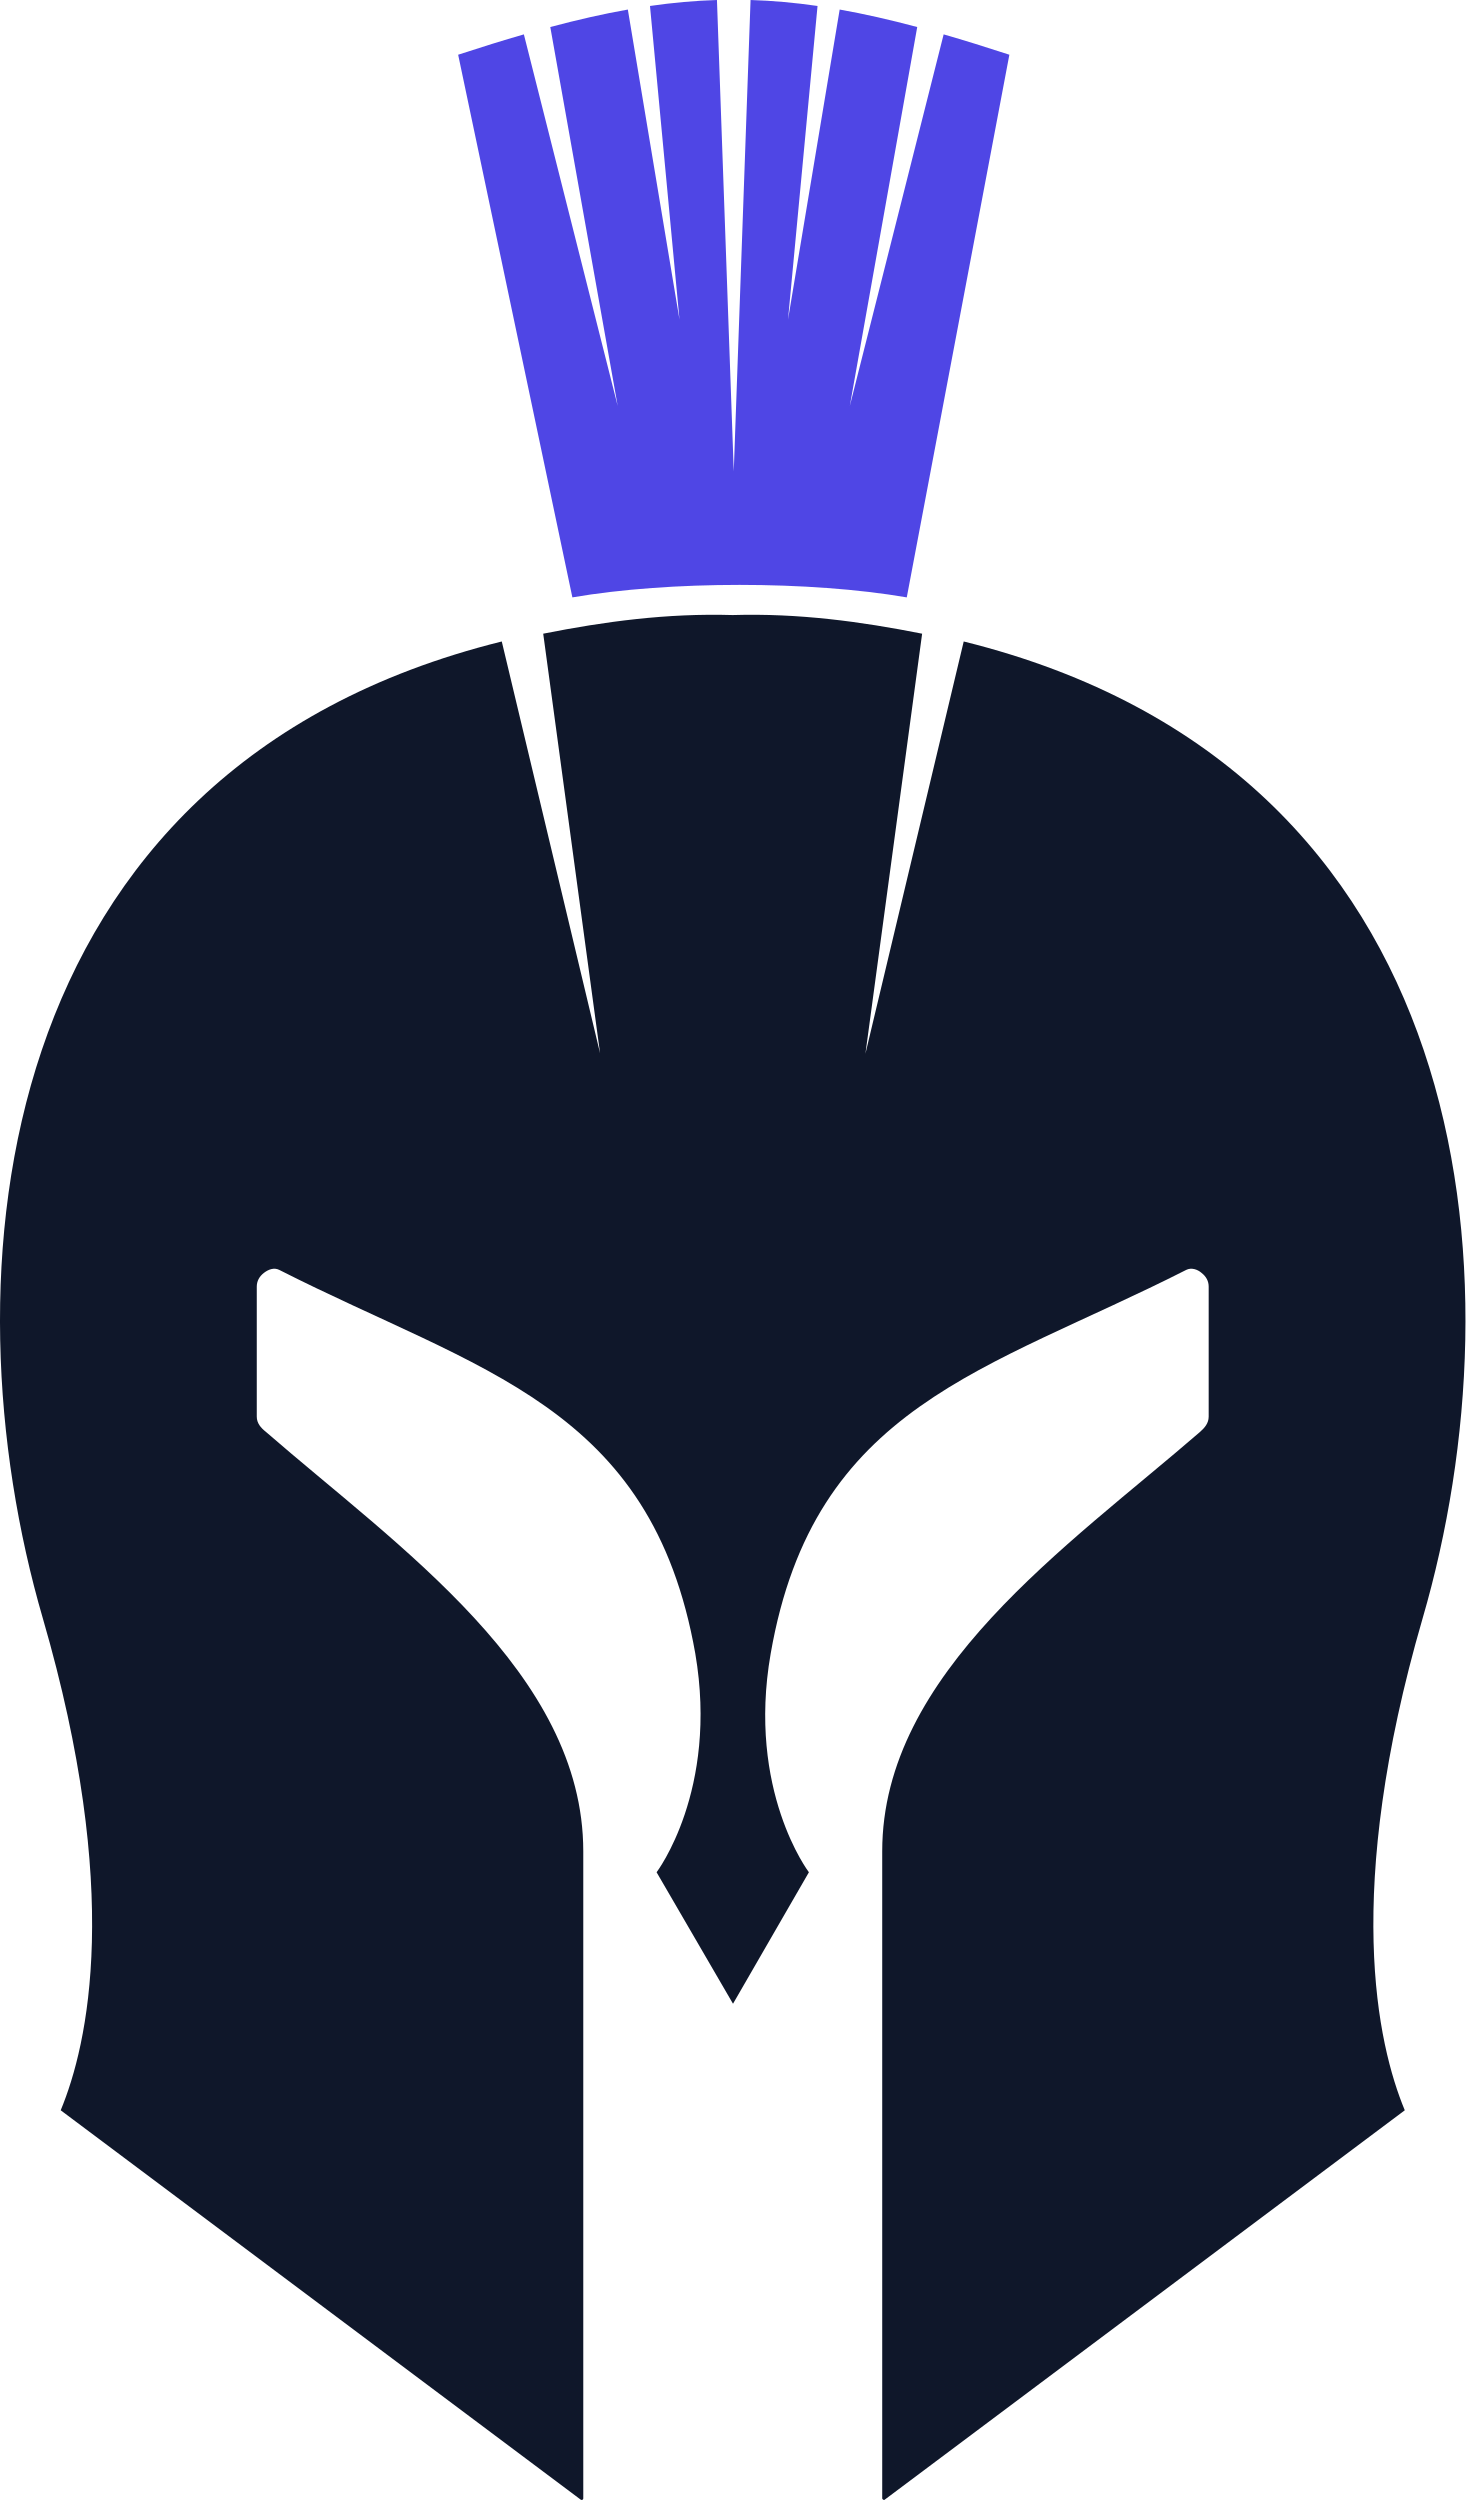
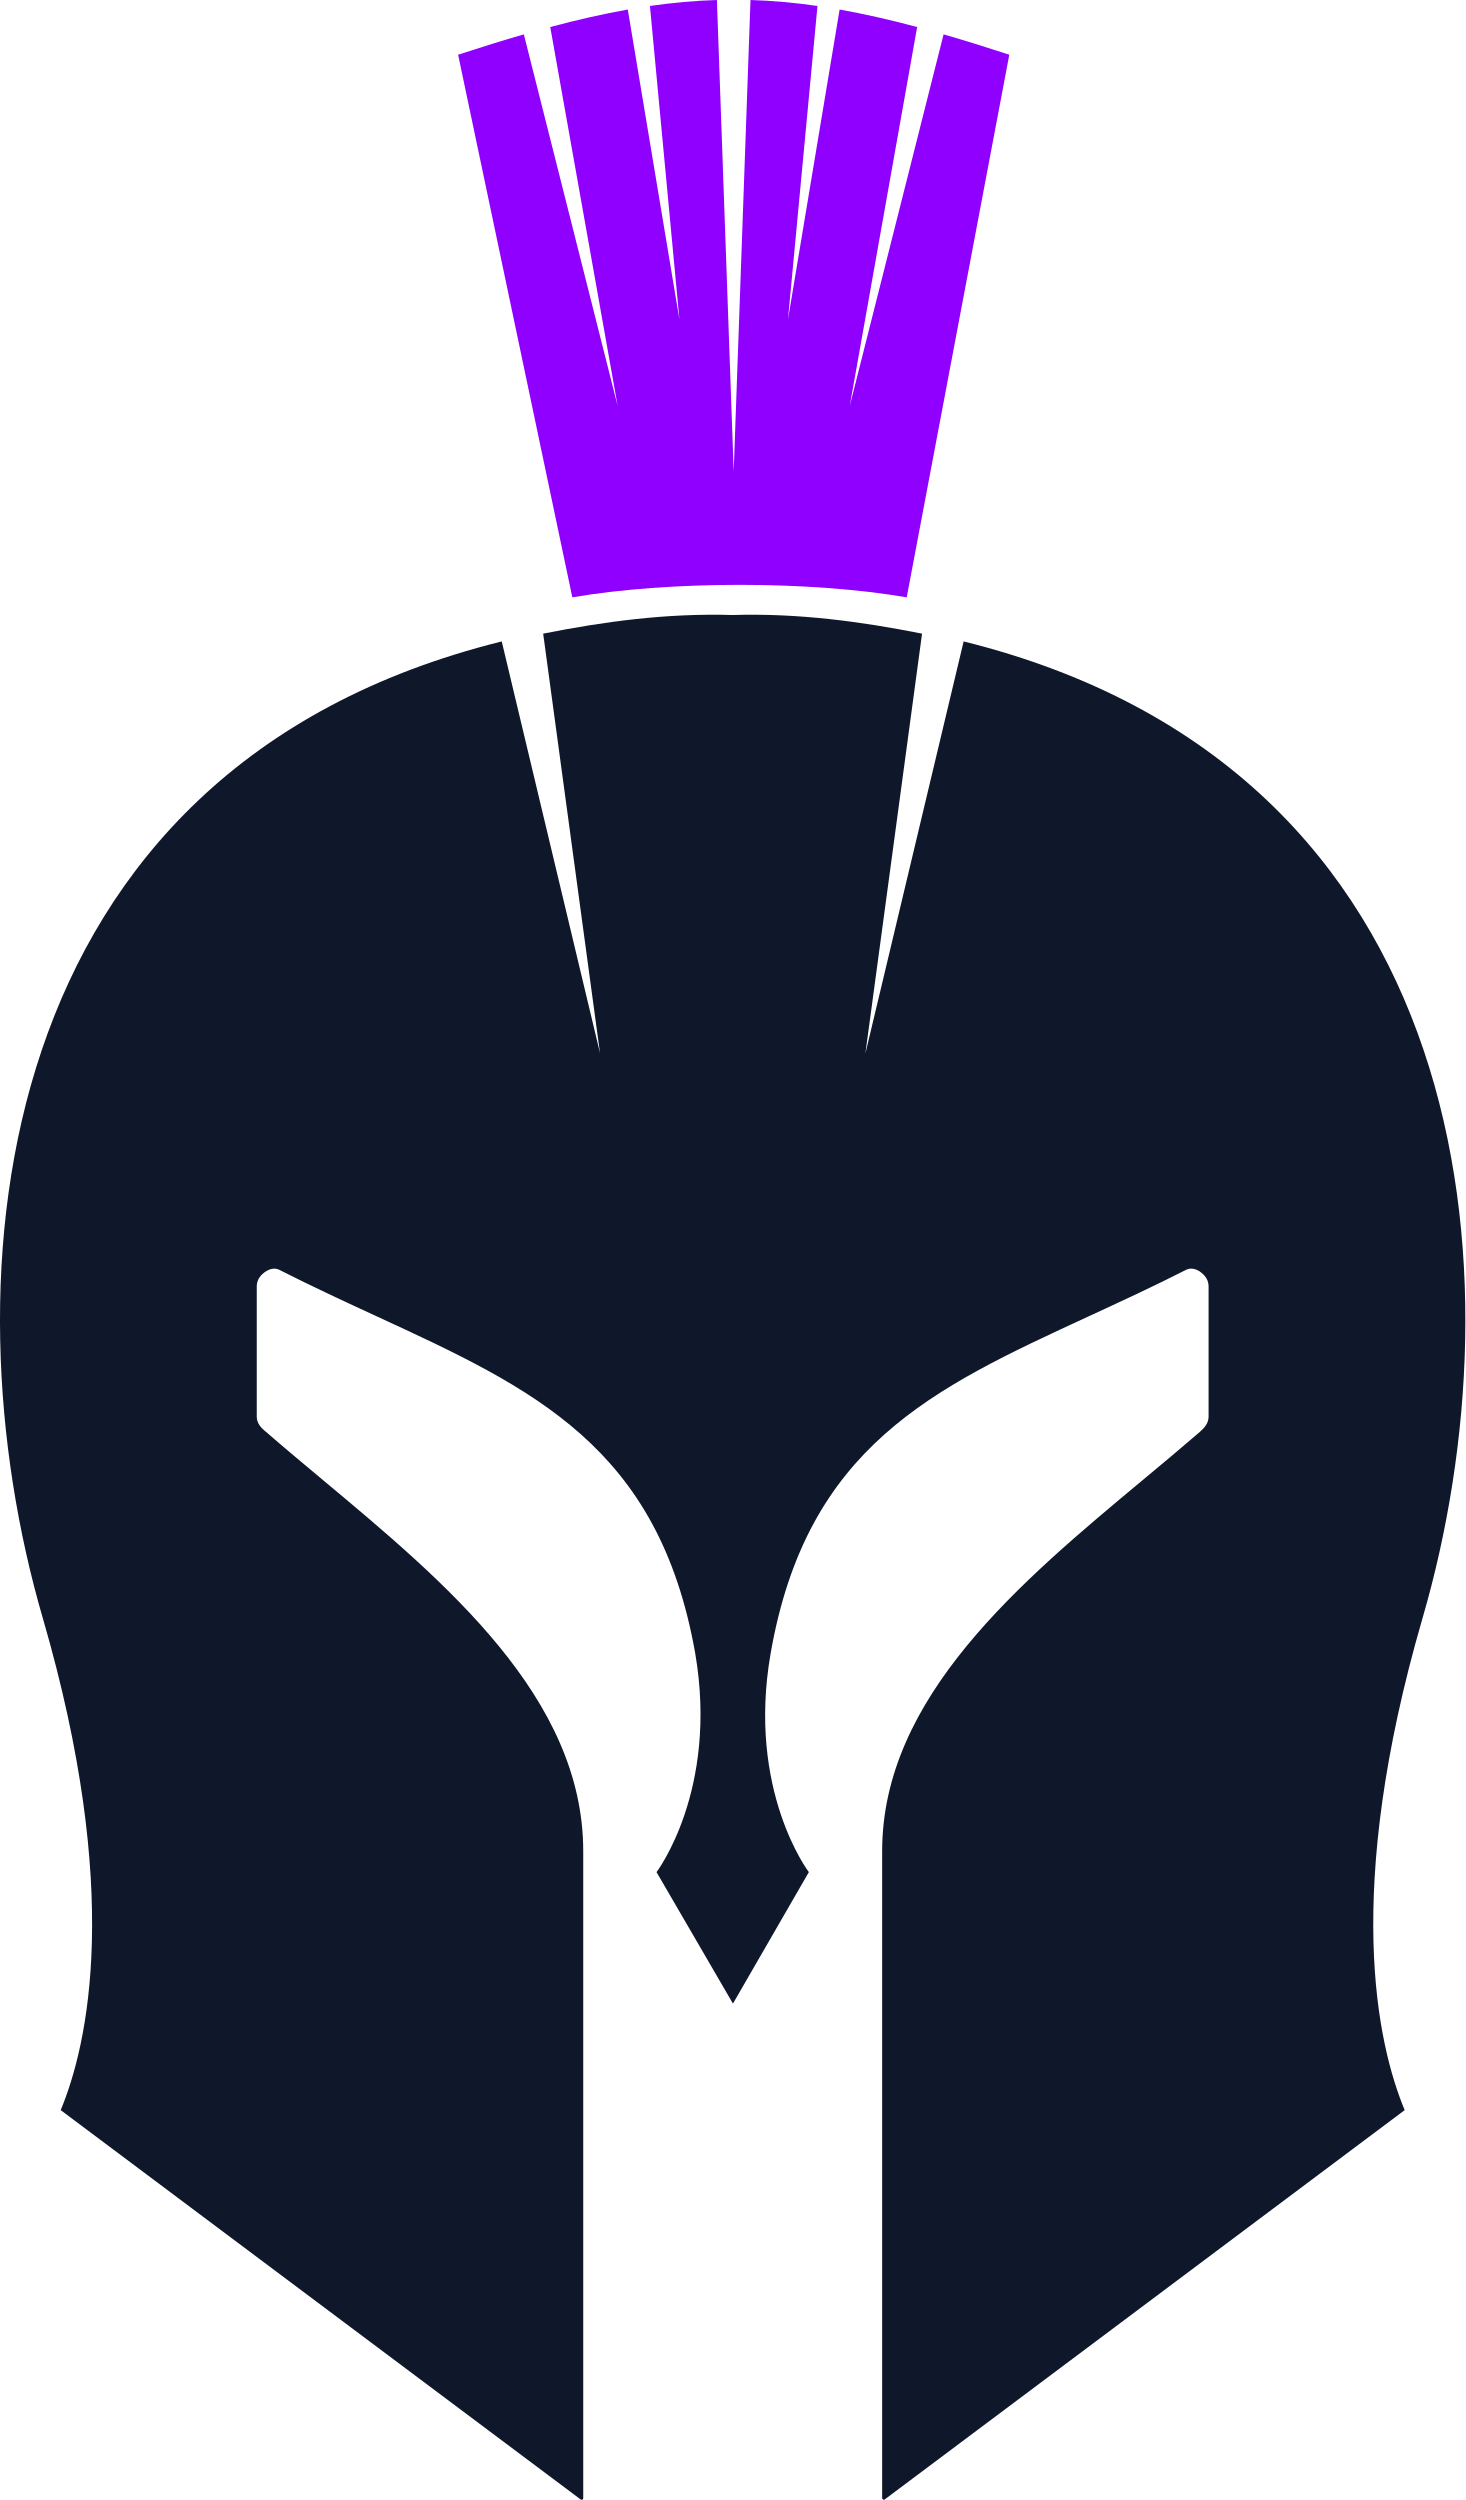
- <svg xmlns="http://www.w3.org/2000/svg" width="1146px" height="1955px" viewBox="0 0 1146 1955" version="1.1">
-   <g id="Workmark" stroke="none" stroke-width="1" fill="none" fill-rule="evenodd">
-     <g id="Logomark" transform="translate(-1427, -1023)">
-       <g transform="translate(1427, 1023)">
-         <path d="M572.953,480.973 C624.461,479.436 673.263,486.052 721.106,495.548 L721.106,495.548 L676.756,824.043 L753.624,501.635 C1156.698,601.653 1190.147,999.02 1112.463,1265.634 C1050.342,1479.641 1077.027,1598.411 1098.54,1650.24 L691.878,1954.712 C691.475,1955.096 691.091,1955.096 690.688,1954.712 C689.892,1954.299 689.892,1953.925 689.892,1953.512 L689.892,1447.773 C689.892,1308.255 834.868,1209.436 938.422,1119.758 C942.011,1116.571 945.187,1112.98 945.187,1107.805 L945.187,1006.183 C945.187,1001.795 943.2,998.204 939.612,995.4 C936.436,992.625 931.647,991.051 927.675,993.038 C771.52,1072.346 636.532,1098.635 602.67,1293.123 C583.949,1400.333 632.559,1464.106 632.559,1464.106 L573.212,1566.928 L513.452,1464.106 C513.452,1464.106 562.033,1400.333 543.725,1293.123 C509.479,1098.635 374.463,1072.346 218.336,993.038 C214.335,991.051 209.96,992.625 206.371,995.4 C202.782,998.204 200.796,1001.795 200.796,1006.183 L200.796,1107.805 C200.796,1112.98 203.972,1116.571 207.973,1119.758 C311.114,1209.436 456.12,1308.255 456.12,1447.773 L456.12,1953.512 C456.12,1953.925 456.12,1954.299 455.707,1954.712 C454.92,1955.096 454.92,1955.096 454.104,1954.712 L47.471,1650.24 C68.955,1598.411 95.669,1479.641 33.52,1265.634 C-44.136,999.02 -10.686,601.653 392.387,501.635 L469.256,823.639 L424.791,495.548 C472.633,486.052 521.435,479.436 572.953,480.973 Z" id="Helmet" fill="#0F172A" />
-         <path d="M789.324,42.795 C771.251,36.876 754.199,31.577 737.933,26.88 L664.552,317.484 L717.267,21.137 C695.916,15.438 675.871,10.882 656.629,7.463 L616.227,249.945 L639.312,4.666 C621.44,2.081 604.133,0.526 586.935,0 L573.8,368.583 L560.655,0 C543.476,0.526 526.16,2.079 508.287,4.666 L531.363,249.945 L490.971,7.463 C471.72,10.88 451.683,15.438 430.323,21.137 L483.048,317.484 L409.666,26.88 C393.4,31.577 376.34,36.876 358.275,42.795 L447.595,467.152 C523.377,454.131 633.316,454.131 709.098,467.152" id="Cap" fill="#4F46E5" />
-       </g>
-     </g>
-   </g>
+ <svg xmlns="http://www.w3.org/2000/svg" width="1650" height="2815" viewBox="0 0 1650 2815" fill="none">
+   <path fill-rule="evenodd" clip-rule="evenodd" d="M1038.24 713.485L974.387 1186.45L1085.06 722.249C1665.4 866.255 1713.56 1438.38 1601.71 1822.25C1512.27 2130.37 1550.69 2301.38 1581.67 2376L996.16 2814.38C995.579 2814.93 995.027 2814.93 994.446 2814.38C993.3 2813.78 993.3 2813.24 993.3 2812.65V2084.49C993.3 1910.88 1149.21 1781.04 1287.79 1665.64C1309.55 1647.51 1330.89 1629.74 1351.13 1612.22C1356.3 1607.63 1360.87 1602.46 1360.87 1595.01V1448.69C1360.87 1442.37 1358.01 1437.2 1352.84 1433.17C1348.27 1429.17 1341.38 1426.91 1335.66 1429.77C1297.98 1448.9 1261.17 1465.89 1225.75 1482.24C1049.78 1563.44 908.303 1628.73 867.718 1861.83C840.765 2016.19 910.753 2108.01 910.753 2108.01L825.305 2256.05L739.263 2108.01C739.263 2108.01 809.21 2016.19 782.851 1861.83C741.815 1628.78 600.287 1563.47 424.381 1482.29C388.923 1465.93 352.069 1448.92 314.359 1429.77C308.598 1426.91 302.298 1429.17 297.131 1433.17C291.964 1437.2 289.104 1442.37 289.104 1448.69V1595.01C289.104 1602.46 293.677 1607.63 299.438 1612.22C319.875 1629.99 341.453 1648 363.471 1666.39C501.448 1781.6 656.717 1911.26 656.717 2084.49V2812.65C656.717 2813.24 656.717 2813.78 656.122 2814.38C655.563 2814.65 655.28 2814.79 654.995 2814.79C654.703 2814.79 654.41 2814.66 653.815 2814.38L68.349 2376C99.281 2301.38 137.743 2130.37 48.261 1822.25C-63.546 1438.38 -15.386 866.255 564.955 722.249L675.63 1185.87L611.609 713.485C680.493 699.813 750.758 690.288 824.932 692.5C899.093 690.288 969.358 699.813 1038.24 713.485Z" fill="#0F172A" />
+   <path fill-rule="evenodd" clip-rule="evenodd" d="M1136.46 61.616C1110.44 53.093 1085.89 45.464 1062.47 38.702L956.815 457.111L1032.71 30.432C1001.97 22.227 973.112 15.668 945.408 10.746L887.238 359.868L920.476 6.718C894.743 2.996 869.824 0.757 845.064 0L826.151 530.683L807.226 0C782.492 0.757 757.56 2.993 731.827 6.718L765.051 359.868L706.895 10.746C679.177 15.665 650.329 22.227 619.576 30.432L695.487 457.111L589.834 38.702C566.414 45.464 541.85 53.093 515.841 61.616L644.442 672.601C753.552 653.853 911.842 653.853 1020.95 672.601" fill="#8F00FF" />
</svg>
